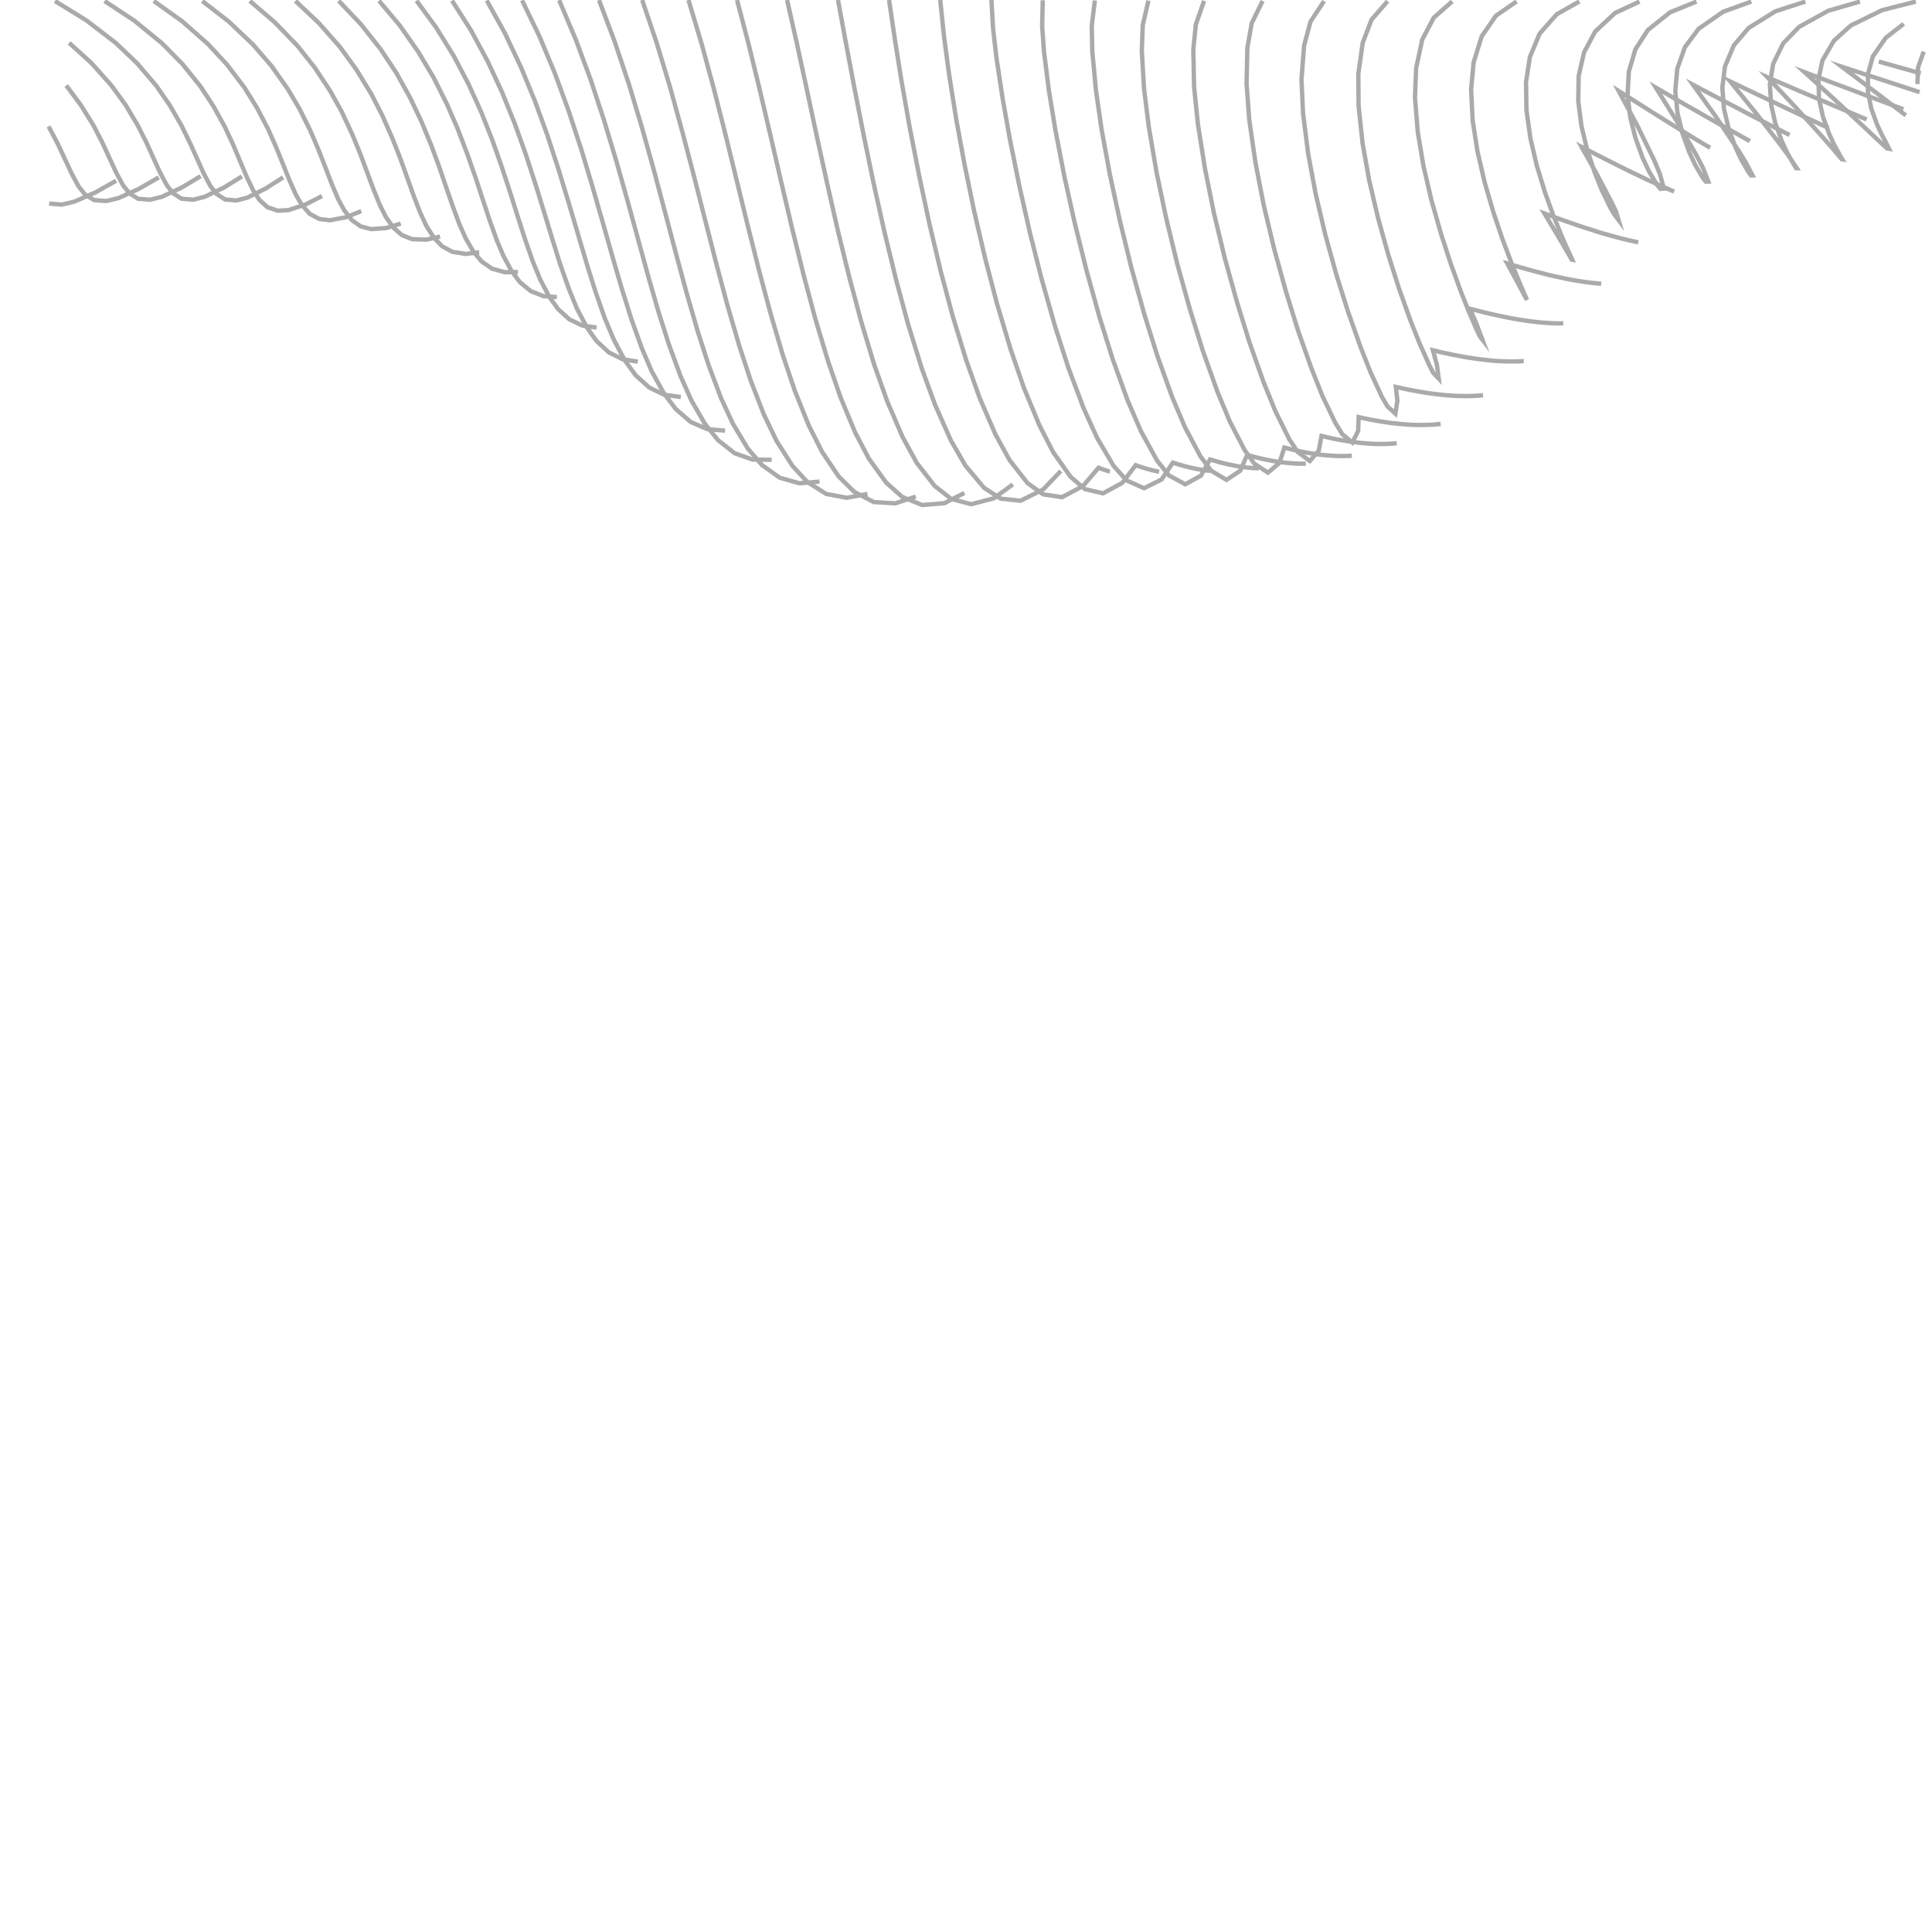
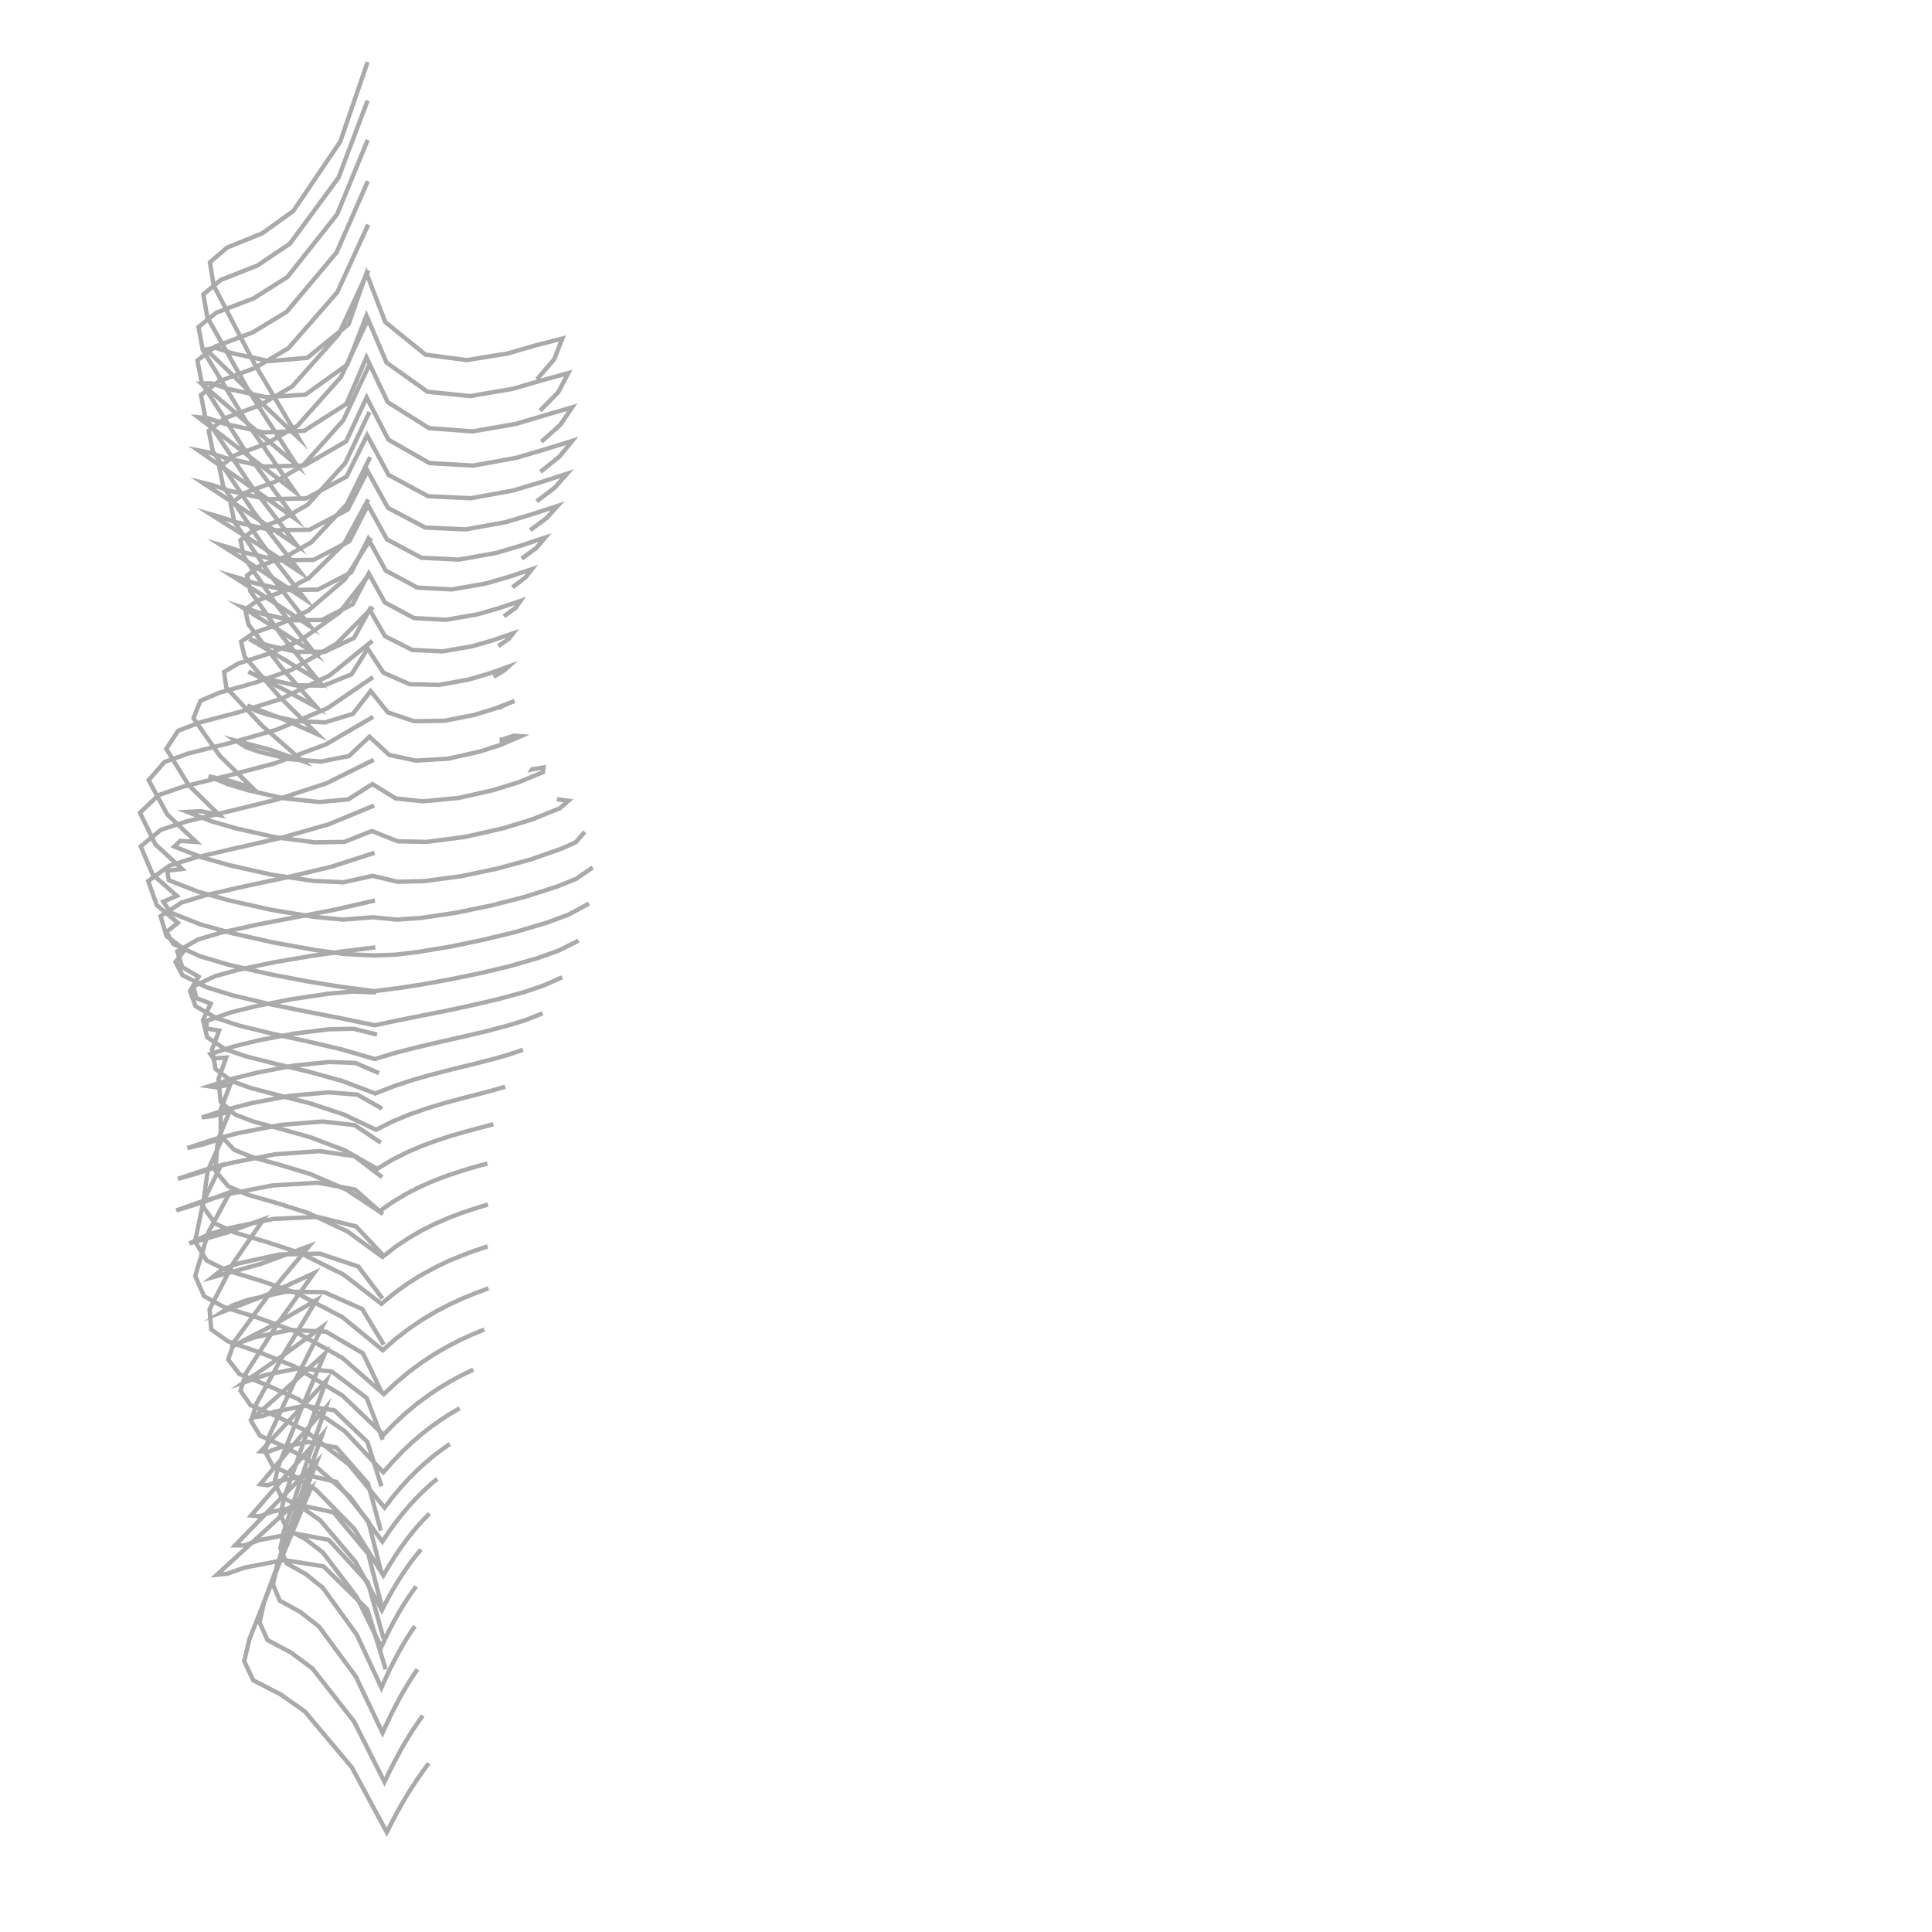
<svg xmlns="http://www.w3.org/2000/svg" id="Ebene_1" width="222" height="222" viewBox="0 0 222 222">
-   <polyline points="215.88 7.07 216.73 7.31 217.58 7.55 218.38 7.78 219.19 8 219.95 8.22 220.71 8.43" fill="none" stroke="#aaa" stroke-miterlimit="10" stroke-width=".5" />
-   <polyline points="218.99 13.26 215.32 10.45 211.62 7.66 212.47 7.94 213.33 8.22 214.14 8.49 214.95 8.75 215.72 9 216.49 9.25 217.21 9.49 217.93 9.72 218.62 9.95 219.3 10.17 219.94 10.38 220.58 10.59" fill="none" stroke="#aaa" stroke-miterlimit="10" stroke-width=".5" />
-   <polyline points="221.05 5.93 220.4 7.74 220.32 9.66" fill="none" stroke="#aaa" stroke-miterlimit="10" stroke-width=".5" />
-   <polyline points="218.75 2.74 216.68 4.35 215.2 6.49 214.64 8.51 214.64 10.61 215.03 12.49 215.68 14.29 216.25 15.52 216.88 16.71 217.07 17.1 216.83 17.06 215.48 15.8 214.13 14.53 210.76 11.39 207.35 8.29 208.21 8.62 209.08 8.94 209.9 9.25 210.71 9.56 211.49 9.85 212.26 10.14 212.99 10.41 213.72 10.69 214.4 10.95 215.09 11.2 215.73 11.44 216.37 11.68 216.98 11.91 217.58 12.13 218.14 12.34 218.71 12.55" fill="none" stroke="#aaa" stroke-miterlimit="10" stroke-width=".5" />
-   <polyline points="220.14 .18 216.26 1.17 212.67 2.93 210.72 4.69 209.41 6.95 208.95 9.14 209.02 11.38 209.46 13.39 210.16 15.33 210.77 16.65 211.47 17.93 211.7 18.31 211.63 18.3 210.47 16.94 209.28 15.58 206.21 12.2 203.08 8.87 203.95 9.25 204.82 9.62 205.65 9.97 206.47 10.33 207.25 10.66 208.03 10.99 208.76 11.3 209.49 11.61 210.18 11.91 210.86 12.2 211.51 12.47 212.15 12.74 212.76 13 213.36 13.25 213.92 13.49 214.49 13.72" fill="none" stroke="#aaa" stroke-miterlimit="10" stroke-width=".5" />
-   <polyline points="213.72 .18 210.06 1.24 206.73 3.09 204.9 4.98 203.75 7.34 203.37 9.66 203.51 12.01 203.99 14.14 204.73 16.19 205.38 17.59 206.14 18.94 206.4 19.33 206.47 19.33 205.5 17.87 204.45 16.45 201.67 12.87 198.81 9.36 199.67 9.77 200.54 10.19 201.36 10.58 202.17 10.97 202.94 11.33 203.71 11.7 204.44 12.05 205.16 12.39 205.84 12.71 206.52 13.03 207.16 13.34 207.8 13.64 208.4 13.91 208.99 14.19 209.55 14.45 210.11 14.71" fill="none" stroke="#aaa" stroke-miterlimit="10" stroke-width=".5" />
-   <polyline points="207.45 .18 204 1.3 200.93 3.21 199.23 5.21 198.21 7.64 197.91 10.07 198.1 12.52 198.62 14.73 199.4 16.87 200.08 18.34 200.89 19.74 201.19 20.15 201.38 20.15 200.57 18.61 199.66 17.14 197.16 13.4 194.54 9.74 195.39 10.19 196.24 10.64 197.04 11.06 197.84 11.48 198.6 11.88 199.35 12.27 200.06 12.64 200.77 13.02 201.44 13.36 202.11 13.71 202.73 14.03 203.36 14.36 203.94 14.66 204.53 14.95 205.08 15.23 205.63 15.51" fill="none" stroke="#aaa" stroke-miterlimit="10" stroke-width=".5" />
-   <polyline points="201.24 .18 198 1.35 195.18 3.31 193.61 5.42 192.73 7.9 192.5 10.43 192.75 12.95 193.3 15.25 194.1 17.46 194.81 18.99 195.66 20.43 196.01 20.87 196.3 20.86 195.67 19.26 194.88 17.74 192.64 13.87 190.27 10.07 191.1 10.55 191.92 11.03 192.7 11.48 193.48 11.93 194.22 12.35 194.96 12.77 195.65 13.17 196.34 13.56 196.99 13.93 197.64 14.3 198.25 14.64 198.86 14.99 199.44 15.3 200.01 15.62 200.54 15.92 201.08 16.21" fill="none" stroke="#aaa" stroke-miterlimit="10" stroke-width=".5" />
-   <polyline points="194.94 .18 191.91 1.41 189.36 3.44 187.92 5.66 187.17 8.21 187.02 10.84 187.32 13.46 187.92 15.84 188.75 18.14 189.5 19.73 190.4 21.23 190.79 21.7 191.19 21.67 190.74 20.01 190.08 18.42 188.12 14.4 186 10.46 186.8 10.96 187.6 11.47 188.36 11.95 189.12 12.43 189.83 12.88 190.55 13.33 191.22 13.75 191.89 14.17 192.52 14.56 193.16 14.96 193.75 15.32 194.35 15.69 194.9 16.03 195.46 16.36 195.98 16.67 196.51 16.98" fill="none" stroke="#aaa" stroke-miterlimit="10" stroke-width=".5" />
-   <polyline points="188.39 .18 185.57 1.5 183.3 3.62 182.01 6.04 181.4 8.73 181.35 11.61 181.72 14.48 182.37 17.19 183.25 19.84 184.06 21.85 185 23.79 185.45 24.59 185.99 25.3 185.69 24.31 185.23 23.34 183.53 20.08 181.73 16.88 182.55 17.3 183.36 17.72 184.13 18.11 184.9 18.5 185.63 18.87 186.35 19.23 187.03 19.57 187.71 19.9 188.35 20.2 188.99 20.51 189.59 20.79 190.19 21.06 190.75 21.31 191.32 21.56 191.84 21.79 192.37 22.01" fill="none" stroke="#aaa" stroke-miterlimit="10" stroke-width=".5" />
-   <polyline points="181.48 .17 178.88 1.64 176.91 3.87 175.79 6.56 175.35 9.44 175.4 12.66 175.85 15.86 176.58 19 177.52 22.08 178.43 24.6 179.43 27.09 180.04 28.47 180.67 29.85 180.61 29.84 180.32 29.34 178.9 26.92 177.46 24.52 178.29 24.83 179.12 25.13 179.9 25.41 180.69 25.68 181.42 25.94 182.16 26.18 182.85 26.4 183.54 26.62 184.18 26.82 184.83 27 185.44 27.17 186.05 27.33 186.61 27.48 187.18 27.61 187.71 27.73 188.24 27.84" fill="none" stroke="#aaa" stroke-miterlimit="10" stroke-width=".5" />
-   <polyline points="174.26 .17 171.89 1.81 170.25 4.19 169.33 7.17 169.04 10.29 169.22 13.86 169.77 17.39 170.59 20.93 171.61 24.42 172.61 27.38 173.71 30.3 174.46 32.13 175.24 33.95 175.46 34.46 175.35 34.29 174.28 32.28 173.19 30.27 174.02 30.52 174.85 30.76 175.63 30.98 176.41 31.19 177.15 31.38 177.88 31.57 178.57 31.73 179.27 31.88 179.91 32.02 180.56 32.15 181.17 32.25 181.78 32.35 182.35 32.43 182.92 32.5 183.45 32.56 183.99 32.6" fill="none" stroke="#aaa" stroke-miterlimit="10" stroke-width=".5" />
-   <polyline points="166.87 .16 164.75 2.03 163.43 4.54 162.72 7.84 162.59 11.22 162.91 15.16 163.56 19.05 164.48 23 165.59 26.89 166.69 30.27 167.9 33.6 168.79 35.83 169.74 38.03 170.06 38.68 170.34 39.04 169.67 37.25 168.92 35.48 169.74 35.69 170.56 35.9 171.33 36.08 172.1 36.25 172.82 36.4 173.55 36.55 174.24 36.67 174.92 36.78 175.57 36.88 176.21 36.96 176.82 37.03 177.42 37.08 177.99 37.12 178.56 37.15 179.1 37.16 179.63 37.16" fill="none" stroke="#aaa" stroke-miterlimit="10" stroke-width=".5" />
-   <polyline points="159.44 .14 157.6 2.26 156.59 4.9 156.08 8.51 156.11 12.17 156.57 16.47 157.33 20.73 158.35 25.07 159.55 29.36 160.75 33.13 162.08 36.85 163.11 39.44 164.24 41.97 164.7 42.86 165.32 43.51 165.1 41.87 164.65 40.25 165.44 40.44 166.23 40.61 166.97 40.77 167.72 40.91 168.42 41.04 169.13 41.15 169.79 41.25 170.46 41.33 171.09 41.4 171.72 41.46 172.32 41.5 172.91 41.52 173.47 41.53 174.04 41.53 174.56 41.52 175.09 41.49" fill="none" stroke="#aaa" stroke-miterlimit="10" stroke-width=".5" />
-   <polyline points="152.14 .13 150.59 2.48 149.85 5.23 149.55 9.13 149.73 13.05 150.32 17.69 151.18 22.28 152.29 26.99 153.58 31.64 154.88 35.76 156.32 39.83 157.47 42.74 158.77 45.56 159.42 46.69 160.34 47.53 160.57 46.03 160.39 44.46 161.13 44.62 161.88 44.78 162.58 44.91 163.29 45.04 163.97 45.15 164.64 45.24 165.28 45.32 165.92 45.39 166.53 45.44 167.13 45.48 167.71 45.5 168.29 45.51 168.84 45.51 169.38 45.49 169.9 45.46 170.41 45.41" fill="none" stroke="#aaa" stroke-miterlimit="10" stroke-width=".5" />
-   <polyline points="145.08 .11 143.83 2.67 143.33 5.51 143.24 9.64 143.55 13.78 144.26 18.69 145.21 23.57 146.4 28.57 147.77 33.53 149.14 37.94 150.68 42.29 151.94 45.46 153.4 48.52 154.22 49.87 155.39 50.85 156.06 49.52 156.12 47.93 156.8 48.08 157.49 48.22 158.15 48.34 158.81 48.45 159.45 48.55 160.07 48.63 160.68 48.69 161.27 48.75 161.85 48.79 162.41 48.82 162.97 48.83 163.51 48.83 164.03 48.82 164.55 48.8 165.05 48.76 165.54 48.71" fill="none" stroke="#aaa" stroke-miterlimit="10" stroke-width=".5" />
-   <polyline points="138.36 .09 137.41 2.81 137.12 5.7 137.21 10 137.65 14.28 138.46 19.38 139.48 24.45 140.73 29.64 142.16 34.79 143.59 39.39 145.2 43.93 146.55 47.25 148.14 50.46 149.12 51.94 150.51 52.98 151.54 51.77 151.85 50.09 152.48 50.24 153.09 50.38 153.69 50.5 154.28 50.6 154.86 50.7 155.43 50.78 155.99 50.85 156.53 50.91 157.06 50.95 157.58 50.99 158.1 51.01 158.6 51.02 159.09 51.01 159.56 51 160.03 50.97 160.49 50.93" fill="none" stroke="#aaa" stroke-miterlimit="10" stroke-width=".5" />
-   <polyline points="131.96 .07 131.31 2.9 131.2 5.82 131.46 10.23 132.01 14.61 132.9 19.83 133.99 25.02 135.28 30.34 136.75 35.61 138.22 40.33 139.88 44.98 141.3 48.4 143 51.69 144.12 53.27 145.69 54.31 147.02 53.19 147.58 51.43 148.13 51.57 148.67 51.7 149.21 51.82 149.73 51.93 150.25 52.03 150.75 52.11 151.25 52.18 151.74 52.25 152.22 52.3 152.69 52.34 153.15 52.37 153.6 52.39 154.05 52.4 154.49 52.4 154.91 52.39 155.34 52.37" fill="none" stroke="#aaa" stroke-miterlimit="10" stroke-width=".5" />
-   <polyline points="125.81 .05 125.45 2.95 125.51 5.89 125.93 10.36 126.57 14.81 127.54 20.1 128.68 25.36 130 30.76 131.49 36.11 132.99 40.9 134.69 45.62 136.17 49.11 137.94 52.44 139.19 54.1 140.93 55.14 142.51 54.09 143.31 52.27 143.78 52.4 144.25 52.53 144.7 52.64 145.15 52.74 145.6 52.84 146.03 52.92 146.46 53 146.89 53.06 147.3 53.12 147.71 53.17 148.12 53.21 148.52 53.24 148.91 53.26 149.29 53.28 149.67 53.28 150.05 53.28" fill="none" stroke="#aaa" stroke-miterlimit="10" stroke-width=".5" />
-   <polyline points="119.82 .03 119.75 2.98 119.96 5.93 120.53 10.44 121.27 14.93 122.3 20.26 123.48 25.57 124.83 31.01 126.33 36.41 127.85 41.25 129.57 46.01 131.1 49.54 132.94 52.9 134.31 54.62 136.19 55.65 137.99 54.66 139.04 52.8 139.43 52.91 139.81 53.02 140.18 53.13 140.55 53.22 140.92 53.31 141.28 53.39 141.64 53.46 141.99 53.53 142.34 53.59 142.68 53.64 143.02 53.69 143.36 53.73 143.69 53.76 144.02 53.79 144.34 53.8 144.66 53.82" fill="none" stroke="#aaa" stroke-miterlimit="10" stroke-width=".5" />
-   <polyline points="113.92 0 114.11 3.29 114.49 6.58 115.2 11.26 116.03 15.93 117.12 21.32 118.33 26.69 119.7 32.09 121.22 37.46 122.75 42.21 124.5 46.88 126.06 50.31 127.97 53.55 129.46 55.21 131.46 56.1 133.48 55.09 134.77 53.16 135.06 53.25 135.34 53.34 135.62 53.42 135.9 53.5 136.18 53.58 136.45 53.65 136.72 53.71 136.99 53.78 137.26 53.83 137.52 53.89 137.78 53.93 138.04 53.98 138.29 54.02 138.55 54.05 138.8 54.08 139.05 54.11" fill="none" stroke="#aaa" stroke-miterlimit="10" stroke-width=".5" />
-   <polyline points="108.04 0 108.48 4.26 109.05 8.5 109.87 13.66 110.81 18.8 111.94 24.28 113.21 29.73 114.58 34.96 116.13 40.14 117.65 44.56 119.44 48.88 121.02 51.96 123.01 54.78 124.66 56.2 126.74 56.69 128.95 55.49 130.5 53.45 130.68 53.52 130.85 53.58 131.02 53.63 131.2 53.69 131.37 53.74 131.54 53.8 131.71 53.85 131.88 53.89 132.05 53.94 132.21 53.98 132.38 54.03 132.54 54.07 132.71 54.1 132.87 54.14 133.03 54.18 133.19 54.21" fill="none" stroke="#aaa" stroke-miterlimit="10" stroke-width=".5" />
-   <polyline points="102.16 0 102.85 4.69 103.6 9.37 104.55 14.74 105.6 20.1 106.78 25.64 108.09 31.15 109.47 36.32 111.04 41.44 112.57 45.73 114.38 49.91 116 52.86 118.06 55.5 119.86 56.8 122.03 57.13 124.44 55.85 126.23 53.75 126.32 53.78 126.4 53.81 126.48 53.84 126.56 53.87 126.64 53.9 126.73 53.93 126.81 53.96 126.89 53.99 126.97 54.01 127.05 54.04 127.13 54.07 127.21 54.09 127.29 54.12 127.37 54.14 127.45 54.17 127.53 54.19" fill="none" stroke="#aaa" stroke-miterlimit="10" stroke-width=".5" />
-   <polyline points="96.29 0 97.21 4.98 98.15 9.96 99.23 15.48 100.37 21 101.61 26.57 102.96 32.12 104.35 37.26 105.92 42.34 107.46 46.55 109.28 50.64 110.94 53.51 113.06 56.04 114.99 57.3 117.26 57.54 119.86 56.25 121.89 54.13" fill="none" stroke="#aaa" stroke-miterlimit="10" stroke-width=".5" />
-   <polyline points="90.44 0 91.58 5.05 92.67 10.1 93.84 15.58 95.04 21.05 96.28 26.52 97.62 31.97 98.97 37 100.48 41.99 101.97 46.17 103.72 50.23 105.34 53.19 107.4 55.84 109.29 57.32 111.59 57.94 114.19 57.26 116.38 55.66" fill="none" stroke="#aaa" stroke-miterlimit="10" stroke-width=".5" />
-   <polyline points="84.69 0 86.02 5.07 87.26 10.15 88.53 15.56 89.78 20.97 91.04 26.33 92.36 31.67 93.68 36.61 95.15 41.5 96.58 45.65 98.26 49.69 99.84 52.7 101.82 55.45 103.67 57.1 105.96 58.03 108.51 57.82 110.81 56.65" fill="none" stroke="#aaa" stroke-miterlimit="10" stroke-width=".5" />
-   <polyline points="79.11 0 80.62 5.03 82 10.1 83.35 15.41 84.65 20.73 85.93 25.96 87.25 31.19 88.54 36.01 89.95 40.8 91.32 44.88 92.93 48.88 94.46 51.92 96.36 54.74 98.16 56.52 100.4 57.69 102.87 57.84 105.23 57.06" fill="none" stroke="#aaa" stroke-miterlimit="10" stroke-width=".5" />
-   <polyline points="73.79 0 75.46 4.94 76.97 9.93 78.39 15.09 79.75 20.27 81.04 25.34 82.34 30.41 83.59 35.09 84.95 39.74 86.26 43.73 87.78 47.64 89.24 50.68 91.05 53.52 92.78 55.4 94.94 56.76 97.31 57.2 99.68 56.75" fill="none" stroke="#aaa" stroke-miterlimit="10" stroke-width=".5" />
-   <polyline points="68.83 .01 70.63 4.78 72.25 9.62 73.74 14.57 75.13 19.54 76.42 24.39 77.7 29.24 78.91 33.71 80.2 38.16 81.44 42 82.86 45.77 84.24 48.73 85.92 51.53 87.56 53.44 89.61 54.9 91.85 55.53 94.17 55.34" fill="none" stroke="#aaa" stroke-miterlimit="10" stroke-width=".5" />
-   <polyline points="64.25 .02 66.16 4.54 67.87 9.15 69.4 13.8 70.82 18.5 72.1 23.04 73.35 27.6 74.5 31.8 75.71 35.98 76.87 39.6 78.18 43.17 79.44 46 80.99 48.69 82.5 50.57 84.4 52.07 86.47 52.81 88.67 52.83" fill="none" stroke="#aaa" stroke-miterlimit="10" stroke-width=".5" />
-   <polyline points="59.99 .04 62 4.21 63.78 8.48 65.35 12.77 66.78 17.12 68.04 21.31 69.25 25.52 70.35 29.4 71.48 33.27 72.54 36.64 73.73 39.96 74.87 42.63 76.27 45.17 77.65 47 79.37 48.49 81.26 49.31 83.32 49.49" fill="none" stroke="#aaa" stroke-miterlimit="10" stroke-width=".5" />
-   <polyline points="55.93 .05 58.03 3.84 59.88 7.76 61.49 11.67 62.93 15.64 64.18 19.47 65.35 23.31 66.4 26.86 67.45 30.41 68.42 33.5 69.49 36.56 70.53 39.03 71.78 41.39 73.03 43.11 74.6 44.53 76.33 45.36 78.23 45.62" fill="none" stroke="#aaa" stroke-miterlimit="10" stroke-width=".5" />
-   <polyline points="51.94 .07 54.12 3.49 56.05 7.07 57.69 10.6 59.15 14.21 60.39 17.66 61.53 21.16 62.52 24.37 63.5 27.59 64.38 30.4 65.36 33.17 66.28 35.43 67.41 37.58 68.53 39.17 69.95 40.49 71.54 41.28 73.29 41.56" fill="none" stroke="#aaa" stroke-miterlimit="10" stroke-width=".5" />
-   <polyline points="47.86 .08 50.13 3.18 52.15 6.45 53.83 9.65 55.32 12.94 56.56 16.07 57.68 19.24 58.63 22.15 59.55 25.07 60.37 27.61 61.25 30.12 62.09 32.15 63.11 34.1 64.13 35.52 65.43 36.7 66.92 37.41 68.55 37.64" fill="none" stroke="#aaa" stroke-miterlimit="10" stroke-width=".5" />
-   <polyline points="43.55 .09 45.94 2.93 48.07 5.97 49.81 8.89 51.34 11.93 52.59 14.8 53.7 17.71 54.63 20.37 55.51 23.03 56.27 25.33 57.09 27.61 57.86 29.44 58.8 31.18 59.76 32.44 60.99 33.45 62.43 34.02 63.99 34.14" fill="none" stroke="#aaa" stroke-miterlimit="10" stroke-width=".5" />
-   <polyline points="38.92 .1 41.45 2.76 43.72 5.63 45.53 8.36 47.12 11.22 48.39 13.89 49.52 16.61 50.43 19.07 51.28 21.55 52.01 23.66 52.78 25.74 53.51 27.39 54.41 28.94 55.34 30.04 56.53 30.87 57.99 31.28 59.52 31.26" fill="none" stroke="#aaa" stroke-miterlimit="10" stroke-width=".5" />
-   <polyline points="33.95 .11 36.63 2.64 39.07 5.41 40.96 8.01 42.64 10.76 43.94 13.29 45.09 15.9 46 18.21 46.84 20.55 47.54 22.51 48.29 24.45 48.99 25.95 49.87 27.34 50.81 28.3 51.99 28.94 53.52 29.18 55.06 28.99" fill="none" stroke="#aaa" stroke-miterlimit="10" stroke-width=".5" />
-   <polyline points="28.71 .11 31.56 2.55 34.17 5.25 36.16 7.76 37.93 10.44 39.28 12.87 40.46 15.4 41.37 17.61 42.21 19.86 42.9 21.71 43.64 23.54 44.33 24.92 45.21 26.17 46.18 27.01 47.36 27.48 48.98 27.54 50.57 27.19" fill="none" stroke="#aaa" stroke-miterlimit="10" stroke-width=".5" />
-   <polyline points="23.25 .12 26.29 2.48 29.08 5.13 31.19 7.57 33.05 10.2 34.45 12.57 35.67 15.04 36.59 17.19 37.44 19.36 38.12 21.14 38.86 22.88 39.55 24.16 40.44 25.3 41.46 26.02 42.67 26.33 44.39 26.2 46.05 25.69" fill="none" stroke="#aaa" stroke-miterlimit="10" stroke-width=".5" />
-   <polyline points="17.67 .12 20.9 2.42 23.88 5.04 26.1 7.44 28.07 10.04 29.52 12.37 30.79 14.8 31.72 16.89 32.58 19.02 33.26 20.71 34 22.38 34.69 23.56 35.6 24.58 36.69 25.16 37.92 25.31 39.76 24.96 41.51 24.26" fill="none" stroke="#aaa" stroke-miterlimit="10" stroke-width=".5" />
-   <polyline points="12.02 .12 15.44 2.38 18.62 4.98 20.95 7.34 23.03 9.92 24.53 12.21 25.85 14.61 26.8 16.65 27.67 18.72 28.35 20.32 29.1 21.89 29.8 22.96 30.73 23.81 31.91 24.21 33.17 24.14 35.14 23.48 37 22.53" fill="none" stroke="#aaa" stroke-miterlimit="10" stroke-width=".5" />
-   <polyline points="6.32 .12 9.95 2.36 13.32 4.95 15.77 7.29 17.96 9.86 19.52 12.11 20.88 14.48 21.84 16.45 22.74 18.44 23.41 19.94 24.18 21.38 24.89 22.29 25.86 22.92 27.15 23.04 28.42 22.71 30.53 21.66 32.53 20.38" fill="none" stroke="#aaa" stroke-miterlimit="10" stroke-width=".5" />
-   <polyline points="7.95 4.93 10.51 7.25 12.81 9.83 14.43 12.06 15.84 14.43 16.83 16.39 17.73 18.38 18.41 19.87 19.18 21.3 19.9 22.22 20.88 22.84 22.21 22.95 23.52 22.61 25.72 21.56 27.8 20.27" fill="none" stroke="#aaa" stroke-miterlimit="10" stroke-width=".5" />
-   <polyline points="7.61 9.82 9.28 12.06 10.75 14.43 11.76 16.39 12.68 18.38 13.37 19.87 14.15 21.31 14.88 22.22 15.87 22.84 17.25 22.95 18.6 22.61 20.88 21.55 23.05 20.25" fill="none" stroke="#aaa" stroke-miterlimit="10" stroke-width=".5" />
-   <polyline points="5.58 14.52 6.62 16.49 7.56 18.5 8.26 20 9.05 21.45 9.8 22.38 10.81 22.99 12.22 23.1 13.62 22.76 15.98 21.69 18.24 20.38" fill="none" stroke="#aaa" stroke-miterlimit="10" stroke-width=".5" />
-   <polyline points="5.65 23.39 7.11 23.51 8.54 23.17 11 22.09 13.34 20.77" fill="none" stroke="#aaa" stroke-miterlimit="10" stroke-width=".5" />
+   <polyline points="44.32 191.82 42.21 184.93 37.17 179.98 32.61 179.26 28.05 180.14 26.16 180.82 24.92 180.95 30.32 176.01 35.7 171.04 32.09 179.66 28.66 188.35 28.06 190.88 29.1 193.08 32.18 194.66 35.02 196.65 40.44 203.1 44.44 210.54 45.03 209.38 45.64 208.23 46.24 207.18 46.85 206.14 47.45 205.2 48.06 204.28 48.65 203.44 49.27 202.61" fill="none" stroke="#aaa" stroke-miterlimit="10" stroke-width=".5" />
+   <polyline points="44.09 188.33 42.27 181.83 37.78 176.94 33.79 176.19 29.79 176.97 28.1 177.57 27.02 177.57 31.7 172.75 36.41 167.95 33.3 176.02 30.34 184.13 29.83 186.43 30.73 188.45 33.44 189.89 35.9 191.72 40.68 197.81 44.18 204.75 44.72 203.63 45.28 202.52 45.82 201.51 46.38 200.51 46.92 199.61 47.48 198.72 48.02 197.92 48.58 197.13" fill="none" stroke="#aaa" stroke-miterlimit="10" stroke-width=".5" />
+   <polyline points="43.89 184.67 42.31 178.54 38.32 173.78 34.83 173.02 31.3 173.69 29.79 174.24 28.85 174.14 32.92 169.48 37.03 164.85 34.36 172.39 31.81 179.97 31.37 182.07 32.14 183.92 34.52 185.23 36.66 186.91 40.89 192.65 43.96 199.12 44.45 198.04 44.96 196.97 45.46 196 45.97 195.04 46.46 194.18 46.97 193.33 47.46 192.57 47.97 191.82" fill="none" stroke="#aaa" stroke-miterlimit="10" stroke-width=".5" />
+   <polyline points="43.78 180.55 42.32 174.79 38.63 170.27 35.42 169.54 32.15 170.16 30.76 170.67 29.9 170.55 33.63 166.13 37.42 161.76 34.97 168.84 32.62 175.96 32.22 177.92 32.94 179.65 35.13 180.87 37.09 182.44 41 187.85 43.83 193.93 44.3 192.87 44.79 191.82 45.27 190.88 45.76 189.96 46.23 189.12 46.72 188.3 47.19 187.57 47.68 186.85" fill="none" stroke="#aaa" stroke-miterlimit="10" stroke-width=".5" />
+   <polyline points="43.76 175.89 42.29 170.47 38.65 166.33 35.43 165.69 32.19 166.31 30.82 166.81 29.95 166.77 33.71 162.71 37.49 158.66 35.01 165.38 32.64 172.14 32.23 174.03 32.95 175.7 35.14 176.89 37.11 178.4 40.98 183.49 43.81 189.26 44.3 188.21 44.81 187.17 45.3 186.24 45.82 185.32 46.31 184.51 46.82 183.7 47.31 182.99 47.82 182.29" fill="none" stroke="#aaa" stroke-miterlimit="10" stroke-width=".5" />
+   <polyline points="43.83 170.79 42.22 165.69 38.42 162.05 34.98 161.54 31.56 162.21 30.14 162.72 29.2 162.85 33.27 159.22 37.31 155.57 34.58 161.99 31.99 168.46 31.54 170.35 32.32 172 34.64 173.2 36.79 174.69 40.86 179.48 43.88 185.02 44.43 183.95 45.01 182.9 45.56 181.97 46.14 181.05 46.69 180.23 47.26 179.43 47.81 178.73 48.38 178.04" fill="none" stroke="#aaa" stroke-miterlimit="10" stroke-width=".5" />
+   <polyline points="43.98 165.44 42.14 160.64 38.1 157.58 34.32 157.22 30.59 157.97 29.07 158.5 28.03 158.84 32.57 155.71 37.03 152.47 33.91 158.63 30.98 164.87 30.46 166.79 31.34 168.45 33.89 169.68 36.3 171.18 40.7 175.67 44.05 181.02 44.7 179.92 45.38 178.84 46.03 177.88 46.71 176.94 47.36 176.11 48.03 175.31 48.68 174.6 49.35 173.92" fill="none" stroke="#aaa" stroke-miterlimit="10" stroke-width=".5" />
+   <polyline points="43.85 159.96 41.71 155.51 37.47 153.02 33.35 152.82 29.3 153.66 27.66 154.23 26.53 154.8 31.51 152.2 36.37 149.38 32.79 155.28 29.45 161.32 28.86 163.3 29.87 164.96 32.71 166.25 35.44 167.75 40.2 171.97 43.93 177.14 44.7 175.99 45.51 174.88 46.28 173.9 47.09 172.95 47.87 172.11 48.67 171.31 49.44 170.6 50.24 169.93" fill="none" stroke="#aaa" stroke-miterlimit="10" stroke-width=".5" />
+   <polyline points="44.1 154.51 41.63 150.42 37.26 148.48 32.84 148.43 28.5 149.36 26.72 149.99 25.53 150.76 30.89 148.69 36.09 146.28 32.03 151.92 28.28 157.76 27.63 159.8 28.78 161.46 31.91 162.8 34.96 164.31 40.07 168.26 44.19 173.24 45.1 172.05 46.06 170.9 46.98 169.89 47.95 168.93 48.87 168.09 49.83 167.28 50.75 166.58 51.69 165.92" fill="none" stroke="#aaa" stroke-miterlimit="10" stroke-width=".5" />
+   <polyline points="43.95 149.21 41.17 145.53 36.75 144.05 32.09 144.15 27.52 145.15 25.61 145.82 24.4 146.77 30.03 145.21 35.53 143.18 31.05 148.54 26.93 154.15 26.22 156.22 27.5 157.88 30.89 159.26 34.22 160.75 39.59 164.43 44.05 169.18 45.12 167.96 46.24 166.79 47.31 165.77 48.44 164.8 49.52 163.95 50.64 163.16 51.71 162.47 52.81 161.82" fill="none" stroke="#aaa" stroke-miterlimit="10" stroke-width=".5" />
+   <polyline points="43.97 144.18 40.91 140.92 36.49 139.83 31.43 140.06 26.46 141.09 24.02 141.83 21.76 142.87 26.06 141.64 30.29 140.09 26.84 145.08 24.08 150.45 24.27 152.76 26.19 154.13 30.03 155.48 33.8 156.99 39.36 160.37 44.07 164.87 45.32 163.58 46.64 162.36 47.91 161.3 49.24 160.32 50.52 159.46 51.83 158.68 53.1 158 54.38 157.38" fill="none" stroke="#aaa" stroke-miterlimit="10" stroke-width=".5" />
+   <polyline points="44 139.53 40.81 136.69 36.51 135.9 31.27 136.22 26.11 137.24 23.14 138.07 20.25 139.09 23.31 138.15 26.43 136.99 23.93 141.62 22.43 146.62 23.44 148.94 25.72 150.18 29.78 151.47 33.79 152.94 39.33 156.02 44.1 160.2 45.51 158.88 46.99 157.64 48.42 156.58 49.91 155.6 51.34 154.77 52.81 154.01 54.22 153.36 55.65 152.77" fill="none" stroke="#aaa" stroke-miterlimit="10" stroke-width=".5" />
+   <polyline points="43.91 135.27 40.74 132.86 36.7 132.27 31.58 132.64 26.54 133.63 23.46 134.45 20.44 135.46 22.78 134.8 25.38 133.9 23.35 138.12 22.42 142.66 23.74 144.84 26.09 145.99 30.1 147.21 34.06 148.58 39.36 151.36 43.99 155.15 45.47 153.84 47.04 152.64 48.55 151.62 50.12 150.69 51.63 149.9 53.17 149.19 54.64 148.59 56.13 148.04" fill="none" stroke="#aaa" stroke-miterlimit="10" stroke-width=".5" />
+   <polyline points="43.76 131.3 40.74 129.28 37.04 128.87 32.24 129.26 27.5 130.17 24.49 130.95 21.53 131.92 23.33 131.5 25.54 130.8 23.86 134.57 23.3 138.61 24.73 140.6 27.01 141.64 30.8 142.76 34.56 144.01 39.48 146.46 43.83 149.82 45.33 148.58 46.91 147.44 48.43 146.49 50.02 145.63 51.53 144.9 53.09 144.26 54.55 143.71 56.04 143.22" fill="none" stroke="#aaa" stroke-miterlimit="10" stroke-width=".5" />
+   <polyline points="43.9 127.39 41.06 125.78 37.73 125.52 33.29 125.92 28.9 126.76 26.02 127.49 23.19 128.4 24.51 128.23 26.39 127.71 25.02 131.01 24.75 134.53 26.22 136.31 28.39 137.26 31.92 138.27 35.43 139.39 39.92 141.5 43.95 144.43 45.44 143.27 47.02 142.22 48.54 141.34 50.12 140.56 51.63 139.91 53.16 139.33 54.61 138.85 56.07 138.41" fill="none" stroke="#aaa" stroke-miterlimit="10" stroke-width=".5" />
+   <polyline points="43.55 123.31 40.84 122.14 37.82 122.03 33.66 122.46 29.56 123.25 26.76 123.94 24.01 124.82 24.85 124.94 26.46 124.61 25.36 127.48 25.36 130.5 26.9 132.11 29 132.97 32.34 133.9 35.65 134.9 39.81 136.7 43.58 139.2 45.13 138.11 46.76 137.14 48.34 136.34 49.96 135.63 51.51 135.05 53.08 134.53 54.54 134.09 56.01 133.69" fill="none" stroke="#aaa" stroke-miterlimit="10" stroke-width=".5" />
+   <polyline points="43.32 118.88 40.63 118.21 37.81 118.27 33.77 118.77 29.77 119.53 26.94 120.22 24.18 121.12 24.53 121.62 25.99 121.52 25.1 124.02 25.35 126.6 27.02 128.07 29.14 128.88 32.41 129.76 35.68 130.68 39.65 132.2 43.34 134.31 45.03 133.29 46.79 132.4 48.51 131.66 50.27 131.02 51.94 130.48 53.62 130 55.16 129.59 56.69 129.18" fill="none" stroke="#aaa" stroke-miterlimit="10" stroke-width=".5" />
+   <polyline points="43.21 114.04 40.44 113.94 37.67 114.19 33.6 114.8 29.56 115.58 26.62 116.3 23.77 117.29 23.71 118.19 25.18 118.42 24.36 120.6 24.77 122.84 26.63 124.23 28.85 125.03 32.22 125.91 35.6 126.77 39.5 128.06 43.21 129.82 45.1 128.87 47.05 128.06 49 127.38 50.98 126.78 52.85 126.27 54.73 125.79 56.4 125.35 58.05 124.88" fill="none" stroke="#aaa" stroke-miterlimit="10" stroke-width=".5" />
+   <polyline points="43.13 108.86 39.4 109.32 35.66 109.86 31.5 110.57 27.37 111.44 24.7 112.17 22.22 113.34 22.57 114.7 24.22 115.32 23.32 117.22 23.81 119.19 25.88 120.56 28.26 121.38 31.83 122.28 35.42 123.13 39.33 124.21 43.12 125.65 45.29 124.8 47.5 124.07 49.78 123.43 52.07 122.84 54.25 122.31 56.41 121.76 58.27 121.24 60.09 120.63" fill="none" stroke="#aaa" stroke-miterlimit="10" stroke-width=".5" />
+   <polyline points="43.08 103.47 38.65 104.49 34.18 105.36 29.76 106.2 25.38 107.17 22.73 107.96 20.37 109.32 20.95 111.14 22.83 112.23 21.84 113.87 22.46 115.61 24.85 116.98 27.48 117.85 31.34 118.79 35.23 119.64 39.18 120.56 43.07 121.69 45.5 120.96 47.96 120.33 50.61 119.71 53.26 119.11 55.78 118.52 58.29 117.86 60.35 117.23 62.35 116.44" fill="none" stroke="#aaa" stroke-miterlimit="10" stroke-width=".5" />
+   <polyline points="43.04 97.99 38.12 99.58 33.08 100.79 28.35 101.79 23.64 102.86 20.86 103.71 18.45 105.27 19.14 107.57 21.23 109.13 20.17 110.54 20.97 112.06 23.72 113.44 26.68 114.36 30.88 115.36 35.12 116.22 39.09 116.99 43.03 117.81 45.67 117.26 48.32 116.73 51.35 116.13 54.37 115.48 57.27 114.8 60.15 114.02 62.42 113.26 64.6 112.29" fill="none" stroke="#aaa" stroke-miterlimit="10" stroke-width=".5" />
+   <polyline points="42.99 92.56 37.76 94.72 32.32 96.27 27.31 97.41 22.32 98.57 19.43 99.49 17.03 101.24 18.02 104.02 20.44 106.04 19.12 107.1 19.94 108.49 23.01 109.89 26.25 110.85 30.75 111.89 35.29 112.76 39.13 113.38 42.98 113.89 45.7 113.55 48.42 113.13 51.82 112.52 55.2 111.82 58.5 111.04 61.75 110.1 64.18 109.23 66.47 108.09" fill="none" stroke="#aaa" stroke-miterlimit="10" stroke-width=".5" />
+   <polyline points="42.94 87.31 37.53 90 31.79 91.88 26.61 93.15 21.43 94.39 18.49 95.35 16.17 97.26 17.55 100.5 20.32 102.94 18.76 103.61 19.61 104.87 23.07 106.23 26.66 107.23 31.41 108.3 36.2 109.16 39.55 109.62 42.93 109.79 45.44 109.7 47.95 109.4 51.7 108.78 55.43 108.01 59.16 107.11 62.84 106.02 65.35 105.09 67.68 103.82" fill="none" stroke="#aaa" stroke-miterlimit="10" stroke-width=".5" />
+   <polyline points="42.89 82.36 37.46 85.53 31.55 87.72 26.34 89.09 21.12 90.37 18.22 91.36 16.09 93.39 17.85 97.02 20.93 99.85 19.21 100.05 19.39 101.14 22.77 102.46 26.28 103.45 31.09 104.53 35.97 105.34 39.42 105.67 42.86 105.4 45.59 105.67 48.35 105.48 52.41 104.88 56.42 104.05 60.26 103.07 64.02 101.87 66.19 100.99 68.1 99.68" fill="none" stroke="#aaa" stroke-miterlimit="10" stroke-width=".5" />
+   <polyline points="42.87 77.8 37.61 81.39 31.74 83.86 26.7 85.3 21.64 86.58 18.9 87.56 17.08 89.65 19.22 93.59 22.55 96.75 20.71 96.62 20.03 97.28 23.18 98.51 26.45 99.44 31.18 100.5 35.98 101.22 39.46 101.38 42.82 100.64 45.71 101.32 48.71 101.25 52.99 100.68 57.22 99.79 60.97 98.76 64.62 97.48 66.18 96.76 67.19 95.58" fill="none" stroke="#aaa" stroke-miterlimit="10" stroke-width=".5" />
+   <polyline points="42.78 73.64 37.92 77.58 32.29 80.31 27.64 81.78 22.94 83.02 20.47 83.97 19.11 86.05 21.66 90.2 25.2 93.66 23.12 93.21 21.53 93.29 24.29 94.37 27.14 95.19 31.62 96.2 36.17 96.79 39.59 96.74 42.72 95.49 45.71 96.67 48.98 96.74 53.41 96.17 57.76 95.19 61.11 94.17 64.34 92.87 65.31 92.02 63.99 91.83 63.99 91.83 63.99 91.83 63.99 91.83 63.99 91.83 63.99 91.83 63.99 91.83 63.99 91.83 63.99 91.83" fill="none" stroke="#aaa" stroke-miterlimit="10" stroke-width=".5" />
+   <polyline points="42.86 69.75 38.65 73.98 33.49 76.97 29.36 78.43 25.17 79.61 23.03 80.53 22.23 82.53 25.25 86.84 29.04 90.56 26.49 89.75 23.98 89.2 26.19 90.11 28.48 90.8 32.56 91.72 36.7 92.16 40.03 91.85 42.79 90.09 45.45 91.74 48.61 92.08 52.69 91.69 56.68 90.79 59.58 89.89 62.39 88.73 62.45 88.18 61.13 88.42 61.15 88.39 61.17 88.37 61.19 88.35 61.21 88.33 61.24 88.31 61.26 88.29 61.28 88.27 61.3 88.25" fill="none" stroke="#aaa" stroke-miterlimit="10" stroke-width=".5" />
+   <polyline points="42.51 65.89 39.03 70.36 34.41 73.65 30.95 75.09 27.4 76.23 25.75 77.21 26.01 79.03 30.18 83.45 34.78 87.46 30.98 86.13 27.11 85.11 28.27 85.86 29.8 86.39 33.3 87.23 36.89 87.51 40.11 86.87 42.45 84.65 44.72 86.74 47.78 87.4 51.47 87.18 55.07 86.38 57.51 85.6 59.85 84.59 59.06 84.53 57.65 85 57.65 84.99 57.65 84.99 57.65 84.99 57.66 84.99 57.66 84.98 57.66 84.98 57.67 84.98 57.67 84.97" fill="none" stroke="#aaa" stroke-miterlimit="10" stroke-width=".5" />
+   <polyline points="42.66 61.82 39.66 66.54 35.41 70.17 32.35 71.62 29.16 72.72 27.7 73.74 28.11 75.46 32.12 80.07 36.48 84.37 32.5 82.61 28.43 81.08 29.32 81.63 30.67 82.1 33.97 82.86 37.34 83.01 40.55 82.03 42.59 79.41 44.57 81.86 47.58 82.87 51.07 82.82 54.5 82.15 56.84 81.43 59.13 80.55 58.5 80.78 57.26 81.37" fill="none" stroke="#aaa" stroke-miterlimit="10" stroke-width=".5" />
+   <polyline points="42.32 57.38 39.58 62.41 35.51 66.4 32.64 67.91 29.59 69 28.17 70.04 28.55 71.76 32.29 76.65 36.39 81.27 32.5 79.16 28.54 77.18 29.42 77.58 30.7 78.02 33.9 78.74 37.17 78.79 40.4 77.48 42.25 74.54 44.05 77.29 47.07 78.62 50.47 78.7 53.83 78.09 56.15 77.41 58.42 76.6 57.91 77.06 56.72 77.77" fill="none" stroke="#aaa" stroke-miterlimit="10" stroke-width=".5" />
+   <polyline points="42.54 52.52 39.87 57.93 35.76 62.32 32.91 63.92 29.83 65.04 28.39 66.13 28.76 67.92 32.47 73.18 36.56 78.18 32.62 75.75 28.63 73.42 29.51 73.73 30.81 74.17 34.04 74.9 37.34 74.89 40.68 73.3 42.47 70.05 44.24 73.1 47.37 74.69 50.84 74.85 54.26 74.26 56.63 73.57 58.96 72.77 58.47 73.41 57.26 74.24" fill="none" stroke="#aaa" stroke-miterlimit="10" stroke-width=".5" />
+   <polyline points="42.45 47.34 39.68 53.2 35.37 57.98 32.38 59.7 29.15 60.9 27.63 62.06 28.02 63.97 31.89 69.66 36.16 75.08 32.01 72.39 27.82 69.77 28.74 70.05 30.11 70.52 33.51 71.28 36.98 71.24 40.52 69.43 42.37 65.89 44.22 69.22 47.57 71.02 51.24 71.22 54.87 70.59 57.36 69.87 59.81 69.05 59.24 69.85 57.91 70.82" fill="none" stroke="#aaa" stroke-miterlimit="10" stroke-width=".5" />
+   <polyline points="42.41 41.96 39.45 48.29 34.81 53.49 31.61 55.35 28.14 56.63 26.5 57.9 26.92 59.95 31.08 66.11 35.66 71.99 31.2 69.05 26.68 66.19 27.67 66.47 29.15 66.98 32.8 67.8 36.54 67.75 40.35 65.77 42.32 61.92 44.32 65.56 47.96 67.52 51.93 67.73 55.86 67.04 58.51 66.27 61.13 65.4 60.37 66.37 58.88 67.48" fill="none" stroke="#aaa" stroke-miterlimit="10" stroke-width=".5" />
+   <polyline points="42.38 36.48 39.18 43.32 34.18 48.92 30.72 50.93 26.97 52.32 25.2 53.68 25.65 55.9 30.15 62.55 35.09 68.89 30.27 65.72 25.4 62.64 26.46 62.95 28.06 63.49 32 64.38 36.04 64.33 40.15 62.19 42.28 58.04 44.46 61.98 48.42 64.09 52.74 64.3 57.01 63.54 59.84 62.7 62.64 61.77 61.65 62.94 59.95 64.19" fill="none" stroke="#aaa" stroke-miterlimit="10" stroke-width=".5" />
+   <polyline points="42.35 31.06 38.93 38.38 33.58 44.4 29.89 46.55 25.87 48.04 23.98 49.5 24.46 51.87 29.27 59 34.56 65.8 29.4 62.39 24.18 59.08 25.32 59.4 27.03 59.98 31.25 60.93 35.56 60.87 39.96 58.56 42.23 54.11 44.58 58.36 48.87 60.62 53.51 60.83 58.1 60 61.11 59.1 64.08 58.13 62.84 59.5 60.93 60.92" fill="none" stroke="#aaa" stroke-miterlimit="10" stroke-width=".5" />
+   <polyline points="42.31 25.81 38.75 33.59 33.14 40.01 29.28 42.29 25.08 43.85 23.09 45.39 23.58 47.9 28.61 55.47 34.14 62.7 28.72 59.03 23.25 55.45 24.45 55.75 26.24 56.36 30.66 57.36 35.19 57.27 39.82 54.77 42.18 50.01 44.65 54.57 49.19 57.02 54.09 57.25 58.93 56.37 62.07 55.43 65.17 54.43 63.76 56.02 61.67 57.61" fill="none" stroke="#aaa" stroke-miterlimit="10" stroke-width=".5" />
+   <polyline points="42.27 20.81 38.68 29 32.95 35.82 29.03 38.2 24.73 39.82 22.68 41.42 23.19 44.01 28.29 51.98 33.91 59.6 28.36 55.64 22.76 51.74 23.97 51.98 25.82 52.6 30.35 53.61 34.98 53.49 39.77 50.72 42.13 45.67 44.63 50.52 49.34 53.21 54.38 53.5 59.36 52.6 62.57 51.65 65.76 50.66 64.29 52.46 62.1 54.22" fill="none" stroke="#aaa" stroke-miterlimit="10" stroke-width=".5" />
+   <polyline points="42.25 16.08 38.74 24.62 33.03 31.83 29.15 34.28 24.86 35.93 22.81 37.57 23.3 40.21 28.34 48.52 33.9 56.51 28.33 52.21 22.75 47.94 23.95 48.06 25.81 48.69 30.34 49.69 34.96 49.5 39.81 46.41 42.11 41.07 44.54 46.2 49.3 49.2 54.33 49.57 59.31 48.7 62.54 47.74 65.75 46.8 64.39 48.81 62.21 50.75" fill="none" stroke="#aaa" stroke-miterlimit="10" stroke-width=".5" />
+   <polyline points="42.24 11.55 38.9 20.41 33.32 27.99 29.58 30.51 25.38 32.16 23.36 33.83 23.83 36.48 28.69 45.1 34.06 53.41 28.58 48.75 23.13 44.07 24.27 44.04 26.12 44.66 30.57 45.63 35.09 45.35 39.92 41.89 42.11 36.27 44.41 41.66 49.13 45.02 54.04 45.51 58.92 44.68 62.11 43.75 65.3 42.87 64.14 45.08 62.05 47.19" fill="none" stroke="#aaa" stroke-miterlimit="10" stroke-width=".5" />
+   <polyline points="42.24 7.13 39.1 16.27 33.71 24.24 30.15 26.8 26.09 28.45 24.12 30.14 24.55 32.79 29.18 41.69 34.3 50.32 28.96 45.27 23.7 40.16 24.77 39.96 26.6 40.57 30.93 41.5 35.31 41.12 40.06 37.26 42.11 31.38 44.27 37.01 48.89 40.75 53.63 41.38 58.37 40.61 61.49 39.7 64.62 38.9 63.67 41.3 61.69 43.6" fill="none" stroke="#aaa" stroke-miterlimit="10" stroke-width=".5" />
</svg>
